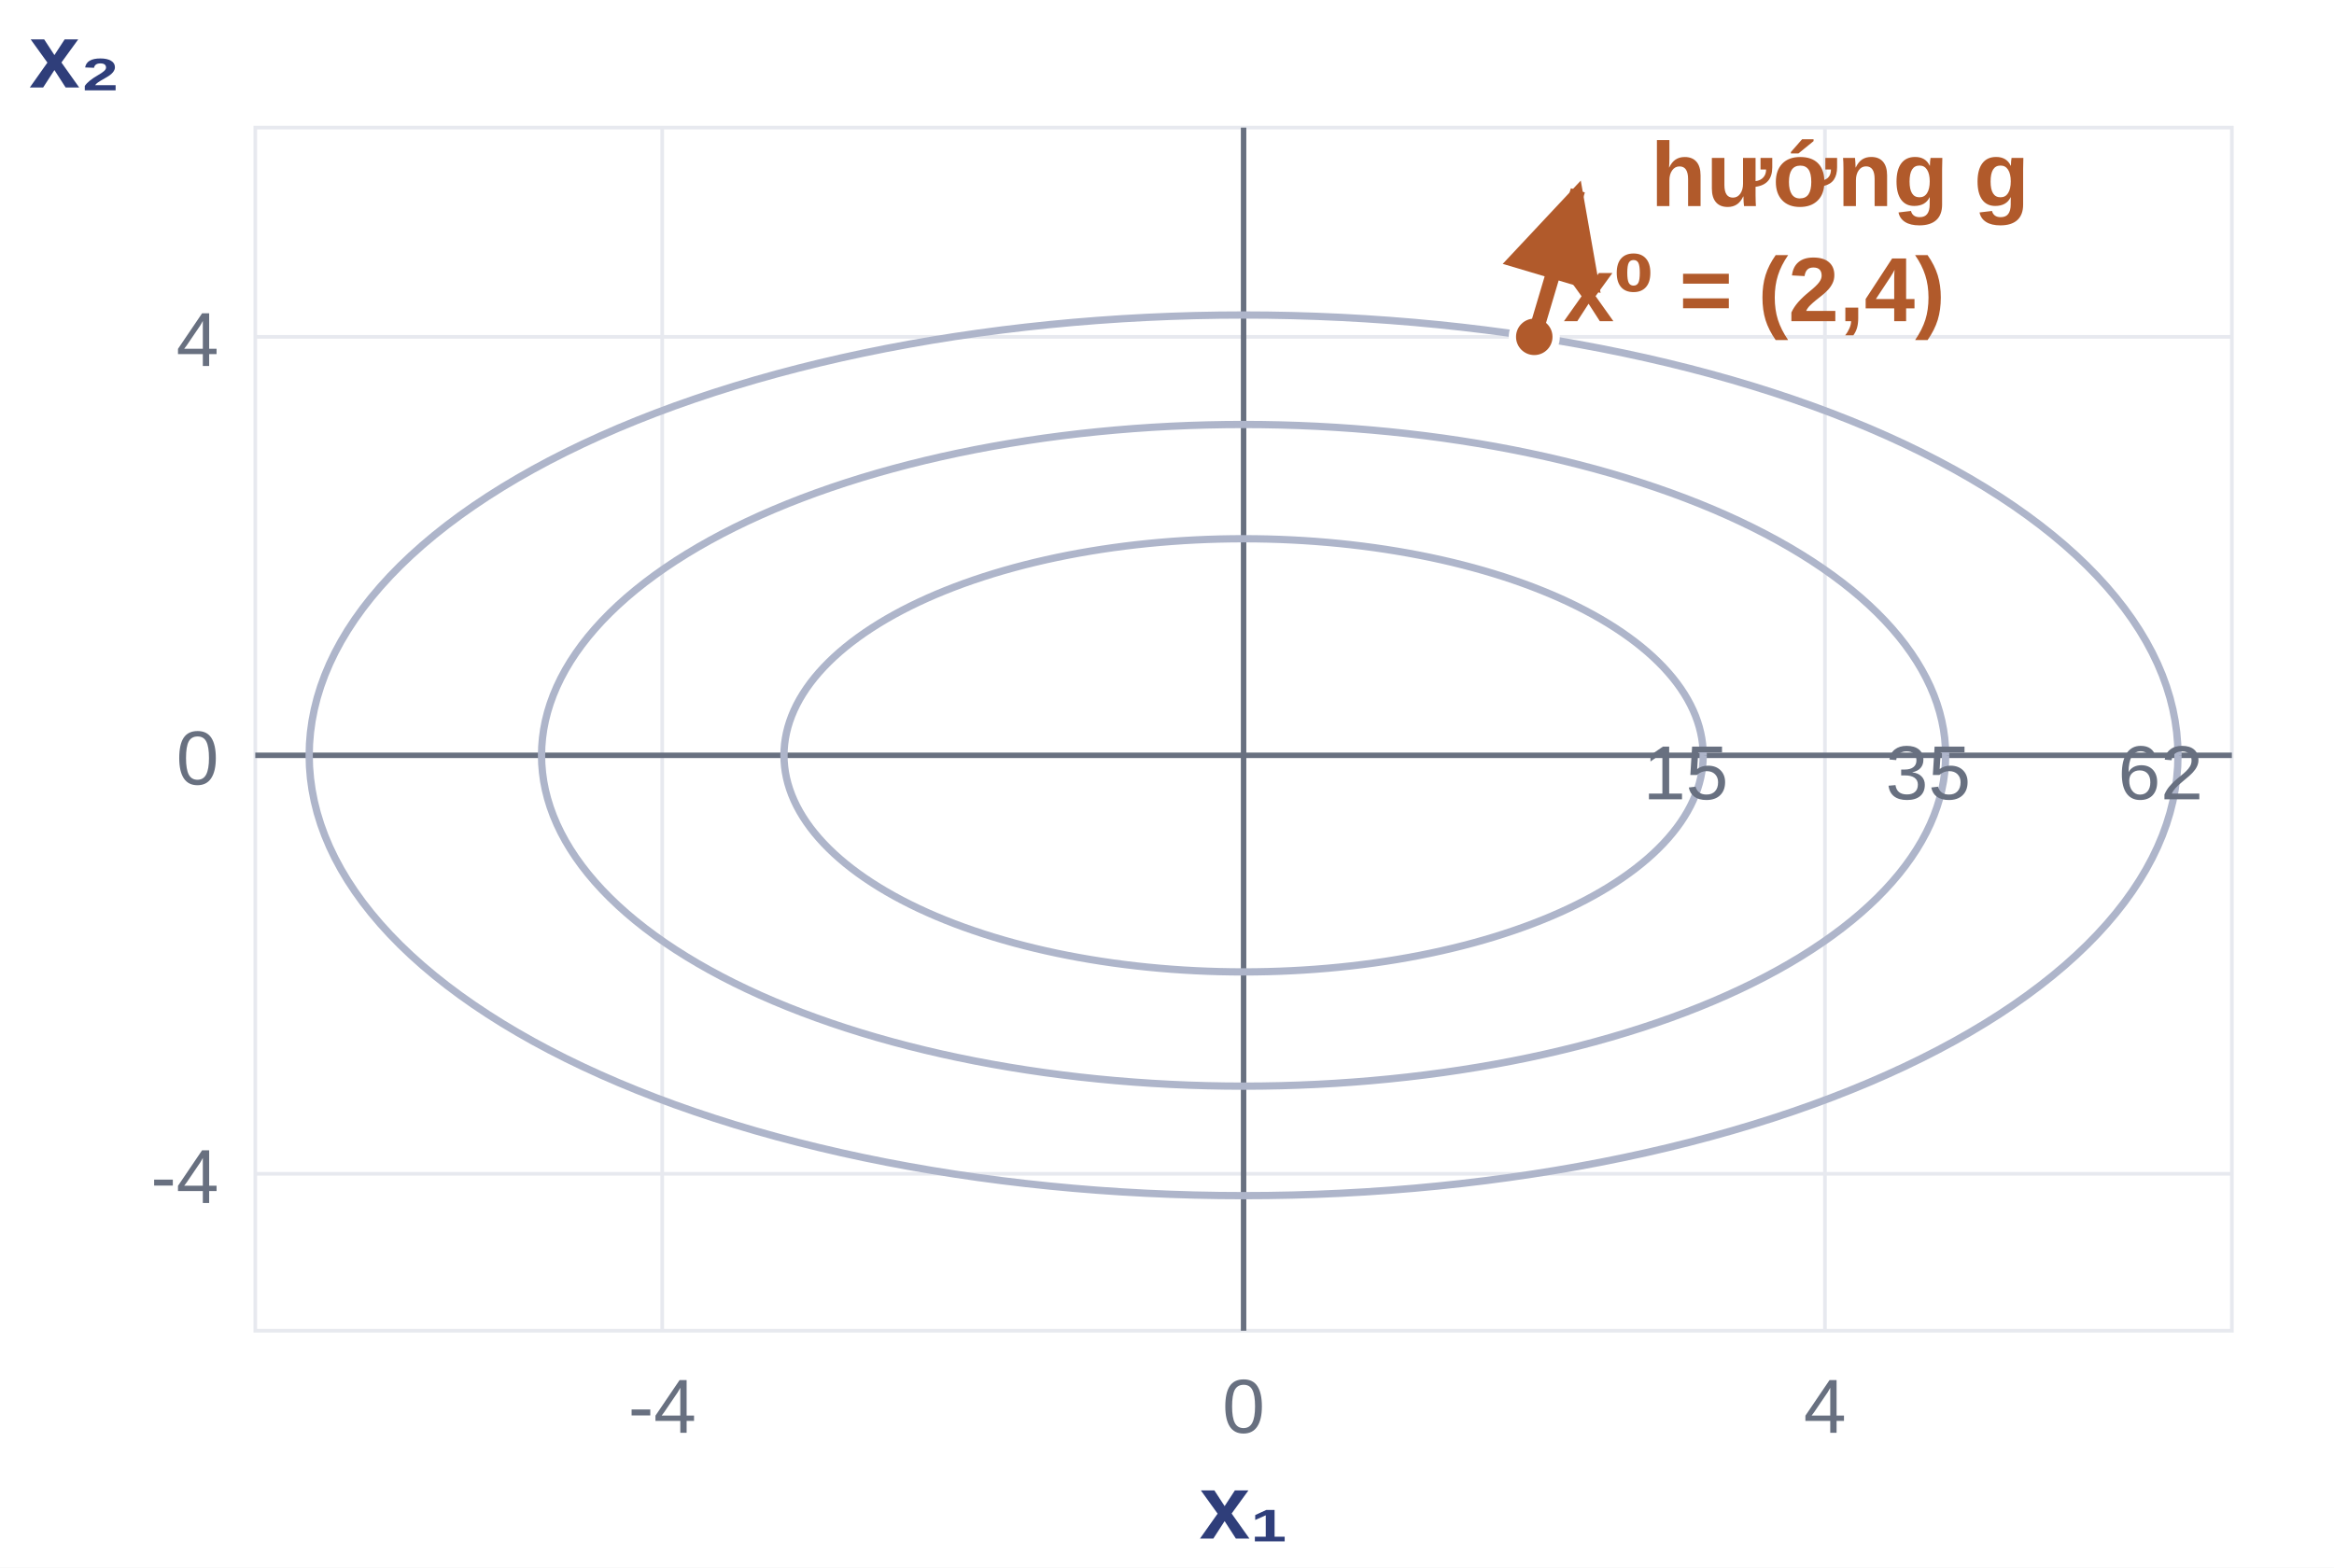
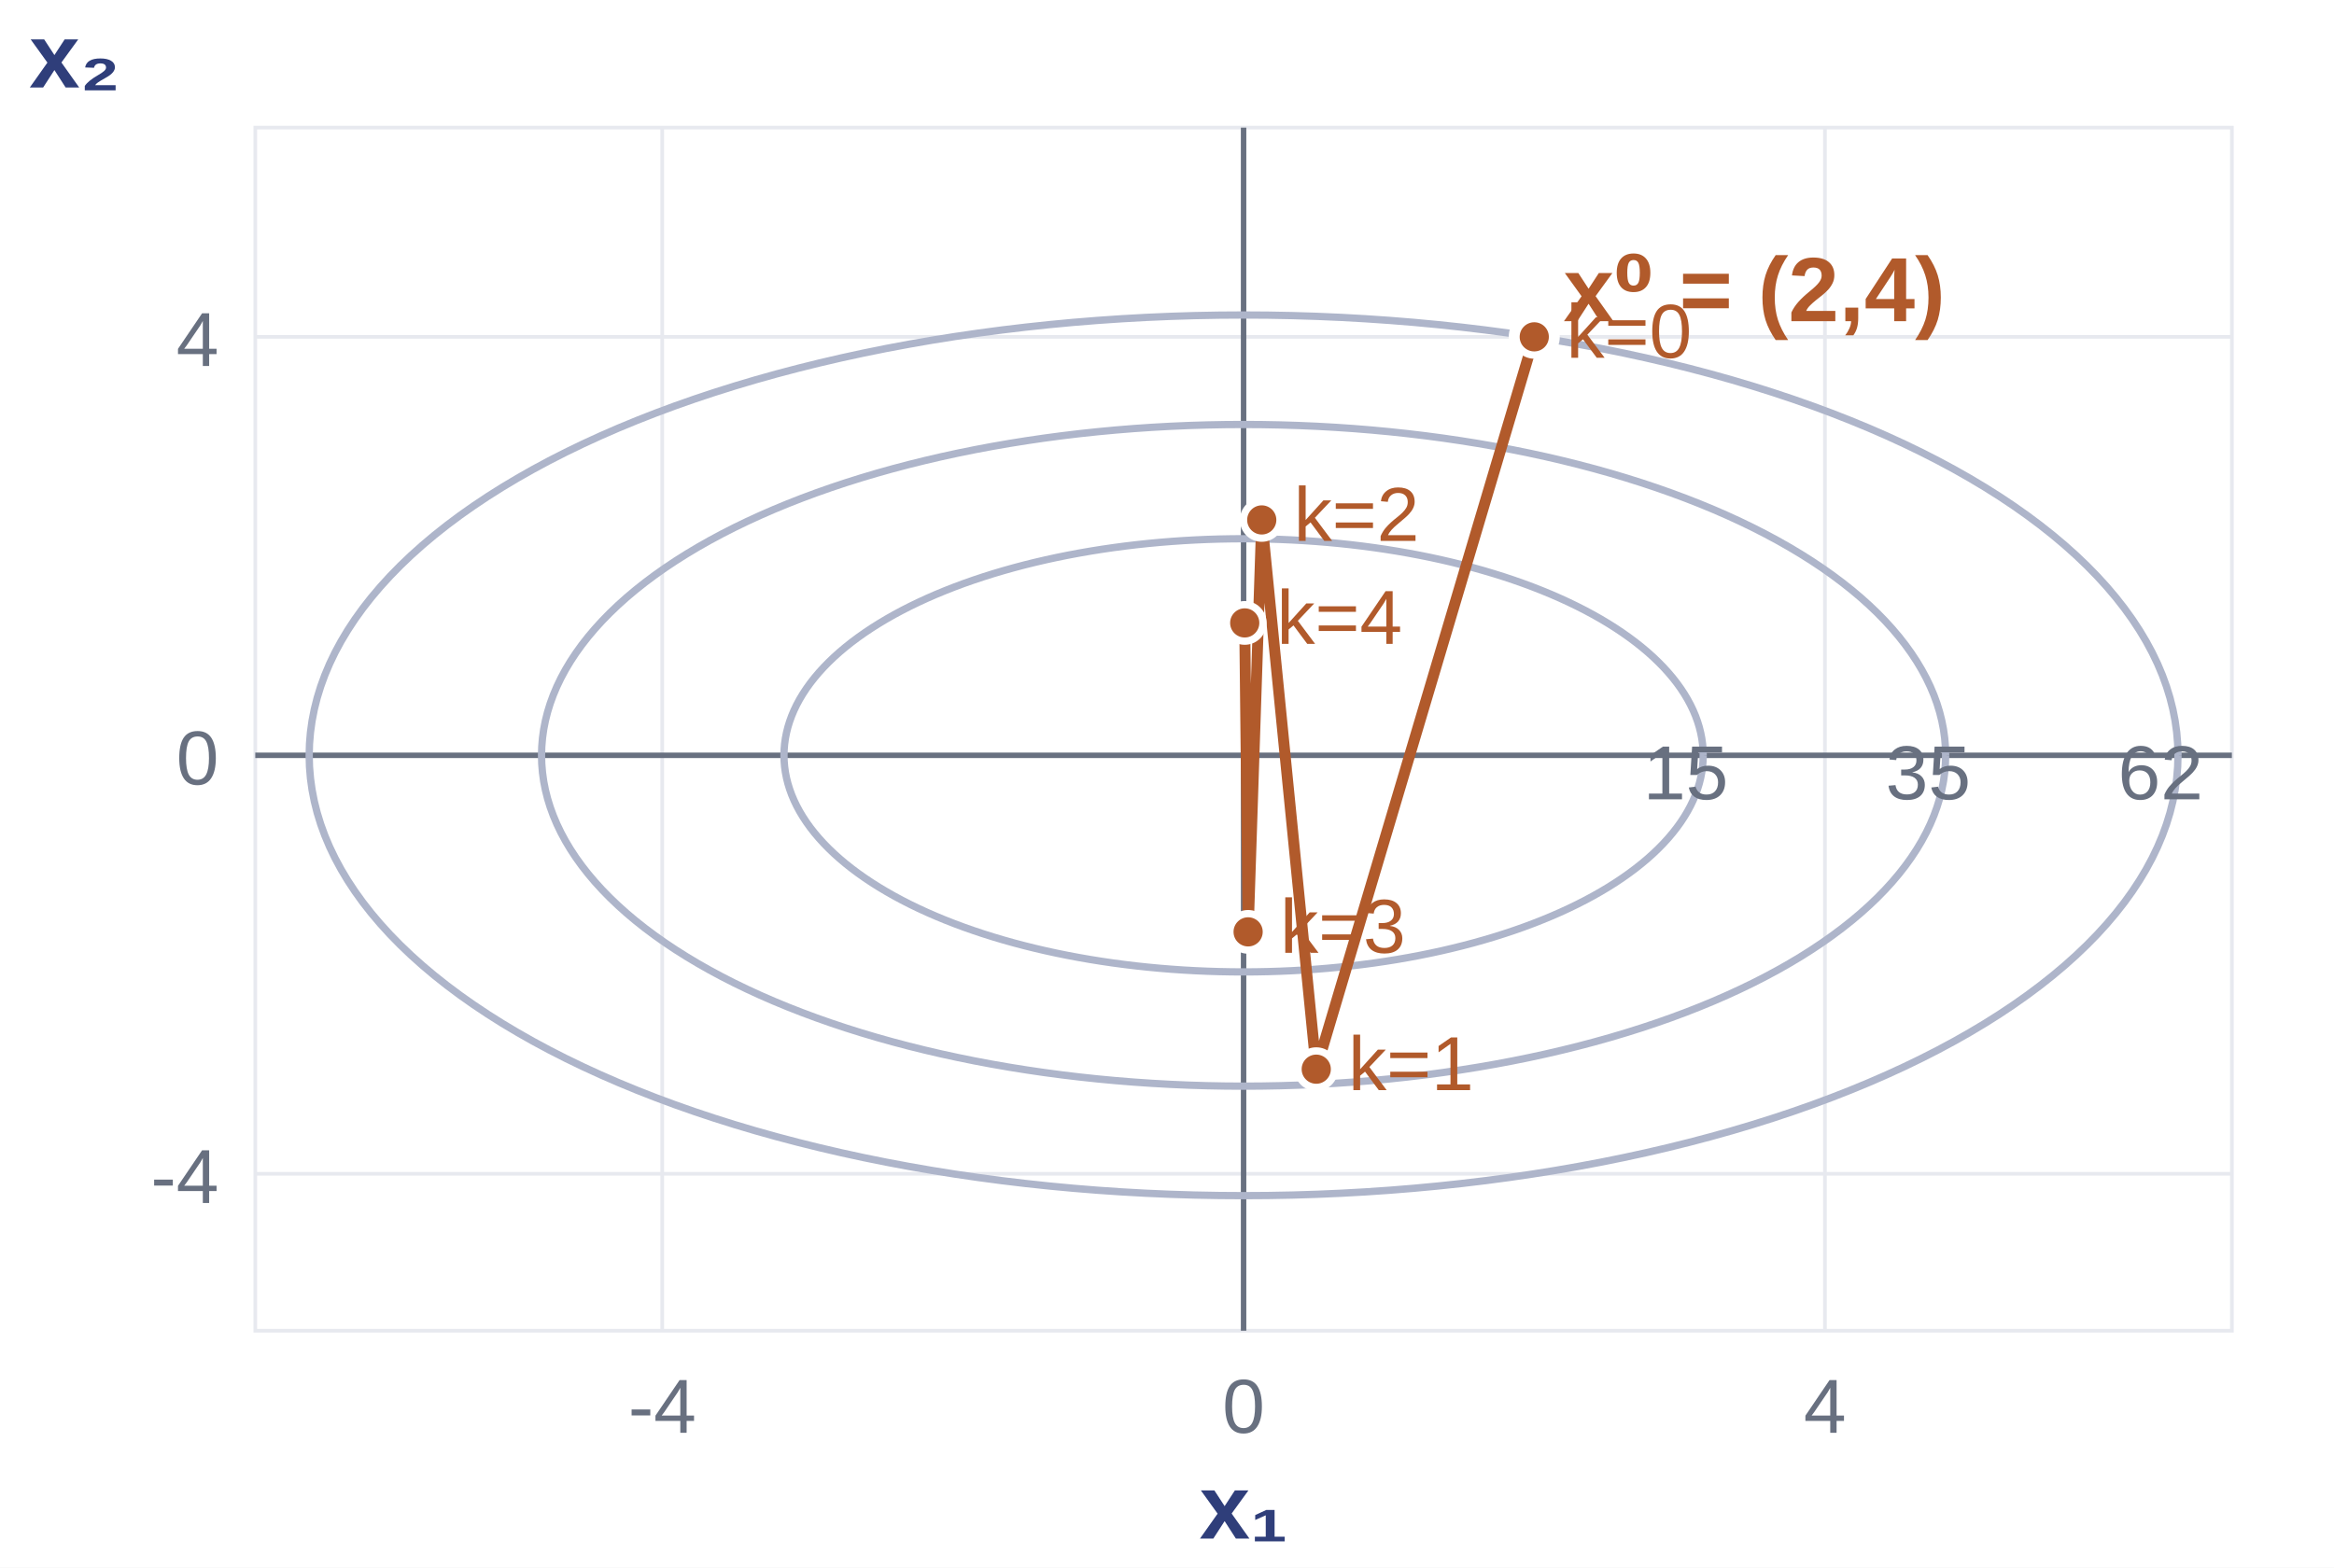
<svg xmlns="http://www.w3.org/2000/svg" viewBox="0 0 640 430" role="img" aria-labelledby="title desc">
  <defs>
    <clipPath id="plot-area">
      <rect x="70" y="35" width="542" height="330" />
    </clipPath>
    <marker id="arrow" viewBox="0 0 10 10" refX="9" refY="5" markerWidth="7" markerHeight="7" orient="auto-start-reverse">
      <path d="M0 0L10 5L0 10Z" fill="context-stroke" />
    </marker>
  </defs>
  <rect width="100%" height="100%" fill="white" />
  <style>text{font-family:Arial,DejaVu Sans,sans-serif;font-size:24px;fill:#263044}.label{font-size:25px;font-weight:600}.small{font-size:21px}</style>
  <rect x="70" y="35" width="542" height="330" fill="none" stroke="#e7e9ef" />
  <path d="M181.588,35V365" stroke="#e7e9ef" />
  <text x="181.59" y="393.00" text-anchor="middle" class="small" style="fill:#687080">-4</text>
  <path d="M341.0,35V365" stroke="#e7e9ef" />
  <text x="341.00" y="393.00" text-anchor="middle" class="small" style="fill:#687080">0</text>
  <path d="M500.412,35V365" stroke="#e7e9ef" />
  <text x="500.41" y="393.00" text-anchor="middle" class="small" style="fill:#687080">4</text>
  <path d="M70,321.957H612" stroke="#e7e9ef" />
  <text x="60.00" y="329.96" text-anchor="end" class="small" style="fill:#687080">-4</text>
  <path d="M70,207.174H612" stroke="#e7e9ef" />
  <text x="60.00" y="215.17" text-anchor="end" class="small" style="fill:#687080">0</text>
  <path d="M70,92.391H612" stroke="#e7e9ef" />
  <text x="60.00" y="100.39" text-anchor="end" class="small" style="fill:#687080">4</text>
  <path d="M341.000,365.000 L341.000,35.000" fill="none" stroke="#687080" stroke-width="1.5" clip-path="url(#plot-area)" />
  <path d="M70.000,207.174 L612.000,207.174" fill="none" stroke="#687080" stroke-width="1.5" clip-path="url(#plot-area)" />
  <text x="341.00" y="422.00" text-anchor="middle" class="label" style="fill:#2f3e7a">x₁</text>
  <text x="8.00" y="24.00" text-anchor="start" class="label" style="fill:#2f3e7a">x₂</text>
  <path d="M467.026,207.174 L466.983,205.619 L466.853,204.065 L466.638,202.513 L466.336,200.964 L465.948,199.420 L465.474,197.881 L464.916,196.348 L464.272,194.823 L463.544,193.306 L462.732,191.799 L461.836,190.302 L460.858,188.817 L459.797,187.344 L458.655,185.885 L457.433,184.440 L456.131,183.011 L454.749,181.599 L453.290,180.204 L451.754,178.828 L450.142,177.471 L448.455,176.135 L446.694,174.819 L444.861,173.526 L442.957,172.256 L440.983,171.010 L438.941,169.789 L436.831,168.593 L434.656,167.424 L432.416,166.282 L430.114,165.168 L427.751,164.083 L425.328,163.027 L422.847,162.002 L420.311,161.007 L417.720,160.044 L415.076,159.114 L412.382,158.216 L409.639,157.352 L406.848,156.522 L404.013,155.727 L401.134,154.967 L398.215,154.243 L395.256,153.555 L392.259,152.904 L389.228,152.290 L386.164,151.714 L383.068,151.176 L379.944,150.676 L376.793,150.215 L373.618,149.792 L370.420,149.410 L367.202,149.066 L363.966,148.763 L360.715,148.500 L357.450,148.276 L354.173,148.094 L350.888,147.951 L347.596,147.850 L344.299,147.789 L341.000,147.768 L337.701,147.789 L334.404,147.850 L331.112,147.951 L327.827,148.094 L324.550,148.276 L321.285,148.500 L318.034,148.763 L314.798,149.066 L311.580,149.410 L308.382,149.792 L305.207,150.215 L302.056,150.676 L298.932,151.176 L295.836,151.714 L292.772,152.290 L289.741,152.904 L286.744,153.555 L283.785,154.243 L280.866,154.967 L277.987,155.727 L275.152,156.522 L272.361,157.352 L269.618,158.216 L266.924,159.114 L264.280,160.044 L261.689,161.007 L259.153,162.002 L256.672,163.027 L254.249,164.083 L251.886,165.168 L249.584,166.282 L247.344,167.424 L245.169,168.593 L243.059,169.789 L241.017,171.010 L239.043,172.256 L237.139,173.526 L235.306,174.819 L233.545,176.135 L231.858,177.471 L230.246,178.828 L228.710,180.204 L227.251,181.599 L225.869,183.011 L224.567,184.440 L223.345,185.885 L222.203,187.344 L221.142,188.817 L220.164,190.302 L219.268,191.799 L218.456,193.306 L217.728,194.823 L217.084,196.348 L216.526,197.881 L216.052,199.420 L215.664,200.964 L215.362,202.513 L215.147,204.065 L215.017,205.619 L214.974,207.174 L215.017,208.729 L215.147,210.283 L215.362,211.835 L215.664,213.383 L216.052,214.928 L216.526,216.467 L217.084,218.000 L217.728,219.525 L218.456,221.042 L219.268,222.549 L220.164,224.046 L221.142,225.531 L222.203,227.004 L223.345,228.463 L224.567,229.907 L225.869,231.336 L227.251,232.749 L228.710,234.144 L230.246,235.520 L231.858,236.877 L233.545,238.213 L235.306,239.529 L237.139,240.822 L239.043,242.092 L241.017,243.338 L243.059,244.559 L245.169,245.755 L247.344,246.924 L249.584,248.066 L251.886,249.180 L254.249,250.265 L256.672,251.321 L259.153,252.346 L261.689,253.341 L264.280,254.304 L266.924,255.234 L269.618,256.132 L272.361,256.996 L275.152,257.826 L277.987,258.621 L280.866,259.381 L283.785,260.105 L286.744,260.793 L289.741,261.444 L292.772,262.058 L295.836,262.634 L298.932,263.172 L302.056,263.672 L305.207,264.133 L308.382,264.555 L311.580,264.938 L314.798,265.281 L318.034,265.585 L321.285,265.848 L324.550,266.071 L327.827,266.254 L331.112,266.396 L334.404,266.498 L337.701,266.559 L341.000,266.580 L344.299,266.559 L347.596,266.498 L350.888,266.396 L354.173,266.254 L357.450,266.071 L360.715,265.848 L363.966,265.585 L367.202,265.281 L370.420,264.938 L373.618,264.555 L376.793,264.133 L379.944,263.672 L383.068,263.172 L386.164,262.634 L389.228,262.058 L392.259,261.444 L395.256,260.793 L398.215,260.105 L401.134,259.381 L404.013,258.621 L406.848,257.826 L409.639,256.996 L412.382,256.132 L415.076,255.234 L417.720,254.304 L420.311,253.341 L422.847,252.346 L425.328,251.321 L427.751,250.265 L430.114,249.180 L432.416,248.066 L434.656,246.924 L436.831,245.755 L438.941,244.559 L440.983,243.338 L442.957,242.092 L444.861,240.822 L446.694,239.529 L448.455,238.213 L450.142,236.877 L451.754,235.520 L453.290,234.144 L454.749,232.749 L456.131,231.336 L457.433,229.907 L458.655,228.463 L459.797,227.004 L460.858,225.531 L461.836,224.046 L462.732,222.549 L463.544,221.042 L464.272,219.525 L464.916,218.000 L465.474,216.467 L465.948,214.928 L466.336,213.383 L466.638,211.835 L466.853,210.283 L466.983,208.729 L467.026,207.174" fill="none" stroke="#aeb5ca" stroke-width="2" clip-path="url(#plot-area)" />
  <path d="M533.508,207.174 L533.442,204.799 L533.244,202.425 L532.915,200.054 L532.453,197.689 L531.861,195.329 L531.138,192.978 L530.284,190.637 L529.301,188.307 L528.189,185.990 L526.948,183.688 L525.580,181.401 L524.086,179.133 L522.466,176.883 L520.722,174.654 L518.854,172.448 L516.865,170.265 L514.755,168.108 L512.526,165.977 L510.179,163.875 L507.717,161.802 L505.140,159.761 L502.451,157.751 L499.651,155.776 L496.742,153.836 L493.727,151.933 L490.607,150.067 L487.384,148.241 L484.061,146.455 L480.640,144.710 L477.124,143.008 L473.514,141.351 L469.813,139.738 L466.024,138.172 L462.149,136.653 L458.191,135.182 L454.153,133.761 L450.038,132.390 L445.847,131.070 L441.585,129.802 L437.254,128.588 L432.857,127.427 L428.397,126.321 L423.877,125.270 L419.300,124.275 L414.670,123.338 L409.989,122.457 L405.260,121.635 L400.488,120.872 L395.675,120.167 L390.825,119.522 L385.940,118.938 L381.025,118.413 L376.082,117.950 L371.115,117.547 L366.127,117.207 L361.123,116.927 L356.104,116.710 L351.075,116.555 L346.039,116.461 L341.000,116.430 L335.961,116.461 L330.925,116.555 L325.896,116.710 L320.877,116.927 L315.873,117.207 L310.885,117.547 L305.918,117.950 L300.975,118.413 L296.060,118.938 L291.175,119.522 L286.325,120.167 L281.512,120.872 L276.740,121.635 L272.011,122.457 L267.330,123.338 L262.700,124.275 L258.123,125.270 L253.603,126.321 L249.143,127.427 L244.746,128.588 L240.415,129.802 L236.153,131.070 L231.962,132.390 L227.847,133.761 L223.809,135.182 L219.851,136.653 L215.976,138.172 L212.187,139.738 L208.486,141.351 L204.876,143.008 L201.360,144.710 L197.939,146.455 L194.616,148.241 L191.393,150.067 L188.273,151.933 L185.258,153.836 L182.349,155.776 L179.549,157.751 L176.860,159.761 L174.283,161.802 L171.821,163.875 L169.474,165.977 L167.245,168.108 L165.135,170.265 L163.146,172.448 L161.278,174.654 L159.534,176.883 L157.914,179.133 L156.420,181.401 L155.052,183.688 L153.811,185.990 L152.699,188.307 L151.716,190.637 L150.862,192.978 L150.139,195.329 L149.547,197.689 L149.085,200.054 L148.756,202.425 L148.558,204.799 L148.492,207.174 L148.558,209.549 L148.756,211.923 L149.085,214.294 L149.547,216.659 L150.139,219.018 L150.862,221.369 L151.716,223.711 L152.699,226.041 L153.811,228.358 L155.052,230.660 L156.420,232.946 L157.914,235.215 L159.534,237.465 L161.278,239.694 L163.146,241.900 L165.135,244.083 L167.245,246.240 L169.474,248.371 L171.821,250.473 L174.283,252.546 L176.860,254.587 L179.549,256.596 L182.349,258.572 L185.258,260.512 L188.273,262.415 L191.393,264.281 L194.616,266.107 L197.939,267.893 L201.360,269.638 L204.876,271.339 L208.486,272.997 L212.187,274.610 L215.976,276.176 L219.851,277.695 L223.809,279.166 L227.847,280.587 L231.962,281.958 L236.153,283.278 L240.415,284.546 L244.746,285.760 L249.143,286.921 L253.603,288.027 L258.123,289.078 L262.700,290.072 L267.330,291.010 L272.011,291.890 L276.740,292.713 L281.512,293.476 L286.325,294.181 L291.175,294.826 L296.060,295.410 L300.975,295.935 L305.918,296.398 L310.885,296.800 L315.873,297.141 L320.877,297.420 L325.896,297.638 L330.925,297.793 L335.961,297.886 L341.000,297.918 L346.039,297.886 L351.075,297.793 L356.104,297.638 L361.123,297.420 L366.127,297.141 L371.115,296.800 L376.082,296.398 L381.025,295.935 L385.940,295.410 L390.825,294.826 L395.675,294.181 L400.488,293.476 L405.260,292.713 L409.989,291.890 L414.670,291.010 L419.300,290.072 L423.877,289.078 L428.397,288.027 L432.857,286.921 L437.254,285.760 L441.585,284.546 L445.847,283.278 L450.038,281.958 L454.153,280.587 L458.191,279.166 L462.149,277.695 L466.024,276.176 L469.813,274.610 L473.514,272.997 L477.124,271.339 L480.640,269.638 L484.061,267.893 L487.384,266.107 L490.607,264.281 L493.727,262.415 L496.742,260.512 L499.651,258.572 L502.451,256.596 L505.140,254.587 L507.717,252.546 L510.179,250.473 L512.526,248.371 L514.755,246.240 L516.865,244.083 L518.854,241.900 L520.722,239.694 L522.466,237.465 L524.086,235.215 L525.580,232.946 L526.948,230.660 L528.189,228.358 L529.301,226.041 L530.284,223.711 L531.138,221.369 L531.861,219.018 L532.453,216.659 L532.915,214.294 L533.244,211.923 L533.442,209.549 L533.508,207.174" fill="none" stroke="#aeb5ca" stroke-width="2" clip-path="url(#plot-area)" />
  <path d="M597.219,207.174 L597.131,204.012 L596.867,200.853 L596.429,197.698 L595.815,194.549 L595.027,191.410 L594.064,188.281 L592.928,185.164 L591.620,182.063 L590.139,178.979 L588.488,175.915 L586.667,172.872 L584.678,169.852 L582.522,166.858 L580.201,163.892 L577.715,160.955 L575.067,158.050 L572.259,155.179 L569.292,152.343 L566.169,149.545 L562.892,146.786 L559.462,144.069 L555.883,141.395 L552.156,138.766 L548.285,136.184 L544.272,133.651 L540.119,131.168 L535.830,128.737 L531.408,126.360 L526.854,124.038 L522.174,121.773 L517.369,119.567 L512.444,117.420 L507.401,115.336 L502.244,113.314 L496.976,111.356 L491.601,109.465 L486.124,107.640 L480.547,105.883 L474.874,104.196 L469.109,102.579 L463.257,101.035 L457.321,99.562 L451.305,98.164 L445.213,96.840 L439.051,95.592 L432.821,94.421 L426.528,93.326 L420.176,92.310 L413.770,91.372 L407.314,90.514 L400.813,89.736 L394.271,89.038 L387.692,88.421 L381.081,87.886 L374.443,87.432 L367.782,87.060 L361.103,86.771 L354.409,86.564 L347.707,86.440 L341.000,86.399 L334.293,86.440 L327.591,86.564 L320.897,86.771 L314.218,87.060 L307.557,87.432 L300.919,87.886 L294.308,88.421 L287.729,89.038 L281.187,89.736 L274.686,90.514 L268.230,91.372 L261.824,92.310 L255.472,93.326 L249.179,94.421 L242.949,95.592 L236.787,96.840 L230.695,98.164 L224.679,99.562 L218.743,101.035 L212.891,102.579 L207.126,104.196 L201.453,105.883 L195.876,107.640 L190.399,109.465 L185.024,111.356 L179.756,113.314 L174.599,115.336 L169.556,117.420 L164.631,119.567 L159.826,121.773 L155.146,124.038 L150.592,126.360 L146.170,128.737 L141.881,131.168 L137.728,133.651 L133.715,136.184 L129.844,138.766 L126.117,141.395 L122.538,144.069 L119.108,146.786 L115.831,149.545 L112.708,152.343 L109.741,155.179 L106.933,158.050 L104.285,160.955 L101.799,163.892 L99.478,166.858 L97.322,169.852 L95.333,172.872 L93.512,175.915 L91.861,178.979 L90.380,182.063 L89.072,185.164 L87.936,188.281 L86.973,191.410 L86.185,194.549 L85.571,197.698 L85.133,200.853 L84.869,204.012 L84.781,207.174 L84.869,210.335 L85.133,213.495 L85.571,216.650 L86.185,219.798 L86.973,222.938 L87.936,226.067 L89.072,229.183 L90.380,232.284 L91.861,235.368 L93.512,238.433 L95.333,241.476 L97.322,244.496 L99.478,247.490 L101.799,250.456 L104.285,253.393 L106.933,256.298 L109.741,259.169 L112.708,262.005 L115.831,264.803 L119.108,267.562 L122.538,270.279 L126.117,272.953 L129.844,275.582 L133.715,278.164 L137.728,280.697 L141.881,283.180 L146.170,285.611 L150.592,287.988 L155.146,290.310 L159.826,292.575 L164.631,294.781 L169.556,296.927 L174.599,299.012 L179.756,301.034 L185.024,302.991 L190.399,304.883 L195.876,306.708 L201.453,308.465 L207.126,310.152 L212.891,311.768 L218.743,313.313 L224.679,314.785 L230.695,316.184 L236.787,317.508 L242.949,318.756 L249.179,319.927 L255.472,321.022 L261.824,322.038 L268.230,322.976 L274.686,323.834 L281.187,324.612 L287.729,325.310 L294.308,325.927 L300.919,326.462 L307.557,326.916 L314.218,327.288 L320.897,327.577 L327.591,327.784 L334.293,327.908 L341.000,327.949 L347.707,327.908 L354.409,327.784 L361.103,327.577 L367.782,327.288 L374.443,326.916 L381.081,326.462 L387.692,325.927 L394.271,325.310 L400.813,324.612 L407.314,323.834 L413.770,322.976 L420.176,322.038 L426.528,321.022 L432.821,319.927 L439.051,318.756 L445.213,317.508 L451.305,316.184 L457.321,314.785 L463.257,313.313 L469.109,311.768 L474.874,310.152 L480.547,308.465 L486.124,306.708 L491.601,304.883 L496.976,302.991 L502.244,301.034 L507.401,299.012 L512.444,296.927 L517.369,294.781 L522.174,292.575 L526.854,290.310 L531.408,287.988 L535.830,285.611 L540.119,283.180 L544.272,280.697 L548.285,278.164 L552.156,275.582 L555.883,272.953 L559.462,270.279 L562.892,267.562 L566.169,264.803 L569.292,262.005 L572.259,259.169 L575.067,256.298 L577.715,253.393 L580.201,250.456 L582.522,247.490 L584.678,244.496 L586.667,241.476 L588.488,238.433 L590.139,235.368 L591.620,232.284 L592.928,229.183 L594.064,226.067 L595.027,222.938 L595.815,219.798 L596.429,216.650 L596.867,213.495 L597.131,210.335 L597.219,207.174" fill="none" stroke="#aeb5ca" stroke-width="2" clip-path="url(#plot-area)" />
  <text x="462.24" y="219.23" text-anchor="middle" class="small" style="fill:#687080">15</text>
  <text x="528.73" y="219.23" text-anchor="middle" class="small" style="fill:#687080">35</text>
  <text x="592.44" y="219.23" text-anchor="middle" class="small" style="fill:#687080">62</text>
  <circle cx="420.706" cy="92.391" r="6" fill="#b15a2b" stroke="white" stroke-width="2" />
  <text x="428.68" y="88.09" text-anchor="start" class="label" style="fill:#b15a2b">x⁰ = (2,4)</text>
-   <path d="M420.706,92.391 L432.662,52.217" fill="none" stroke="#b15a2b" stroke-width="4" clip-path="url(#plot-area)" marker-end="url(#arrow)" />
-   <text x="452.59" y="56.52" text-anchor="start" class="label" style="fill:#b15a2b">hướng g</text>
+   <path d="M420.706,92.391 L360.926,293.261 L345.982,142.609 L342.245,255.598 L341.311,170.856" fill="none" stroke="#b15a2b" stroke-width="3" clip-path="url(#plot-area)" />
+   <circle cx="420.706" cy="92.391" r="5" fill="#b15a2b" stroke="white" stroke-width="2" />
+   <text x="429.47" y="98.13" text-anchor="start" class="small" style="fill:#b15a2b">k=0</text>
+   <circle cx="360.926" cy="293.261" r="5" fill="#b15a2b" stroke="white" stroke-width="2" />
+   <text x="369.69" y="299.00" text-anchor="start" class="small" style="fill:#b15a2b">k=1</text>
+   <circle cx="345.982" cy="142.609" r="5" fill="#b15a2b" stroke="white" stroke-width="2" />
+   <text x="354.75" y="148.35" text-anchor="start" class="small" style="fill:#b15a2b">k=2</text>
+   <circle cx="342.245" cy="255.598" r="5" fill="#b15a2b" stroke="white" stroke-width="2" />
+   <text x="351.01" y="261.34" text-anchor="start" class="small" style="fill:#b15a2b">k=3</text>
+   <circle cx="341.311" cy="170.856" r="5" fill="#b15a2b" stroke="white" stroke-width="2" />
+   <text x="350.08" y="176.60" text-anchor="start" class="small" style="fill:#b15a2b">k=4</text>
</svg>
